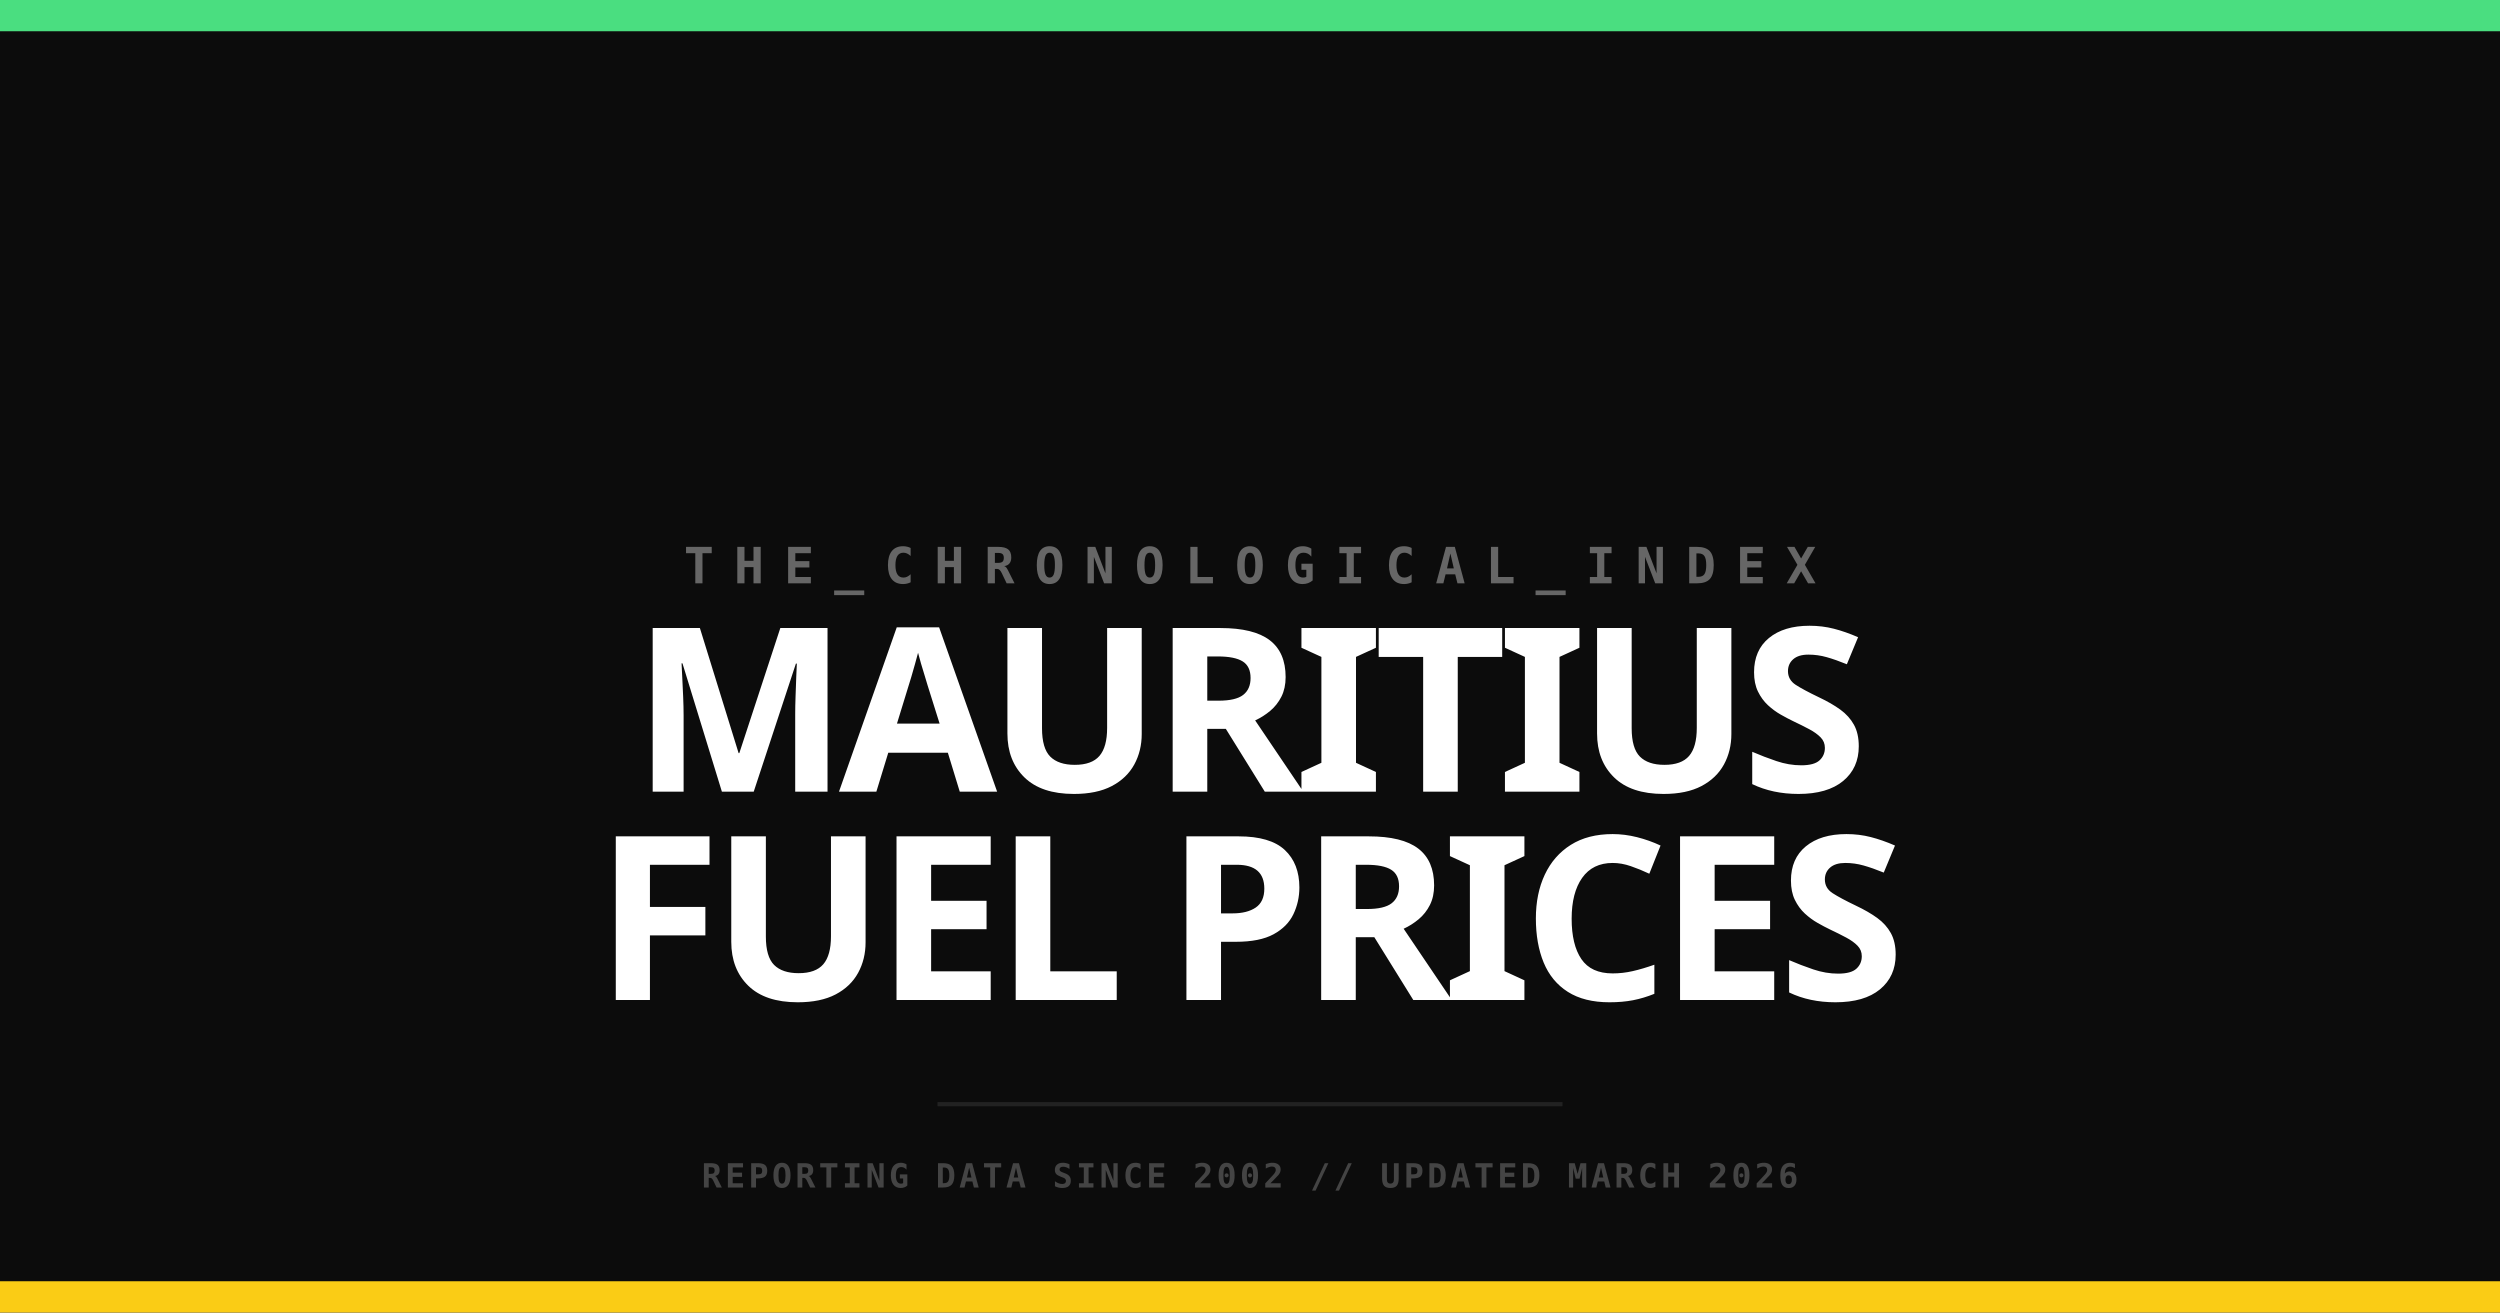
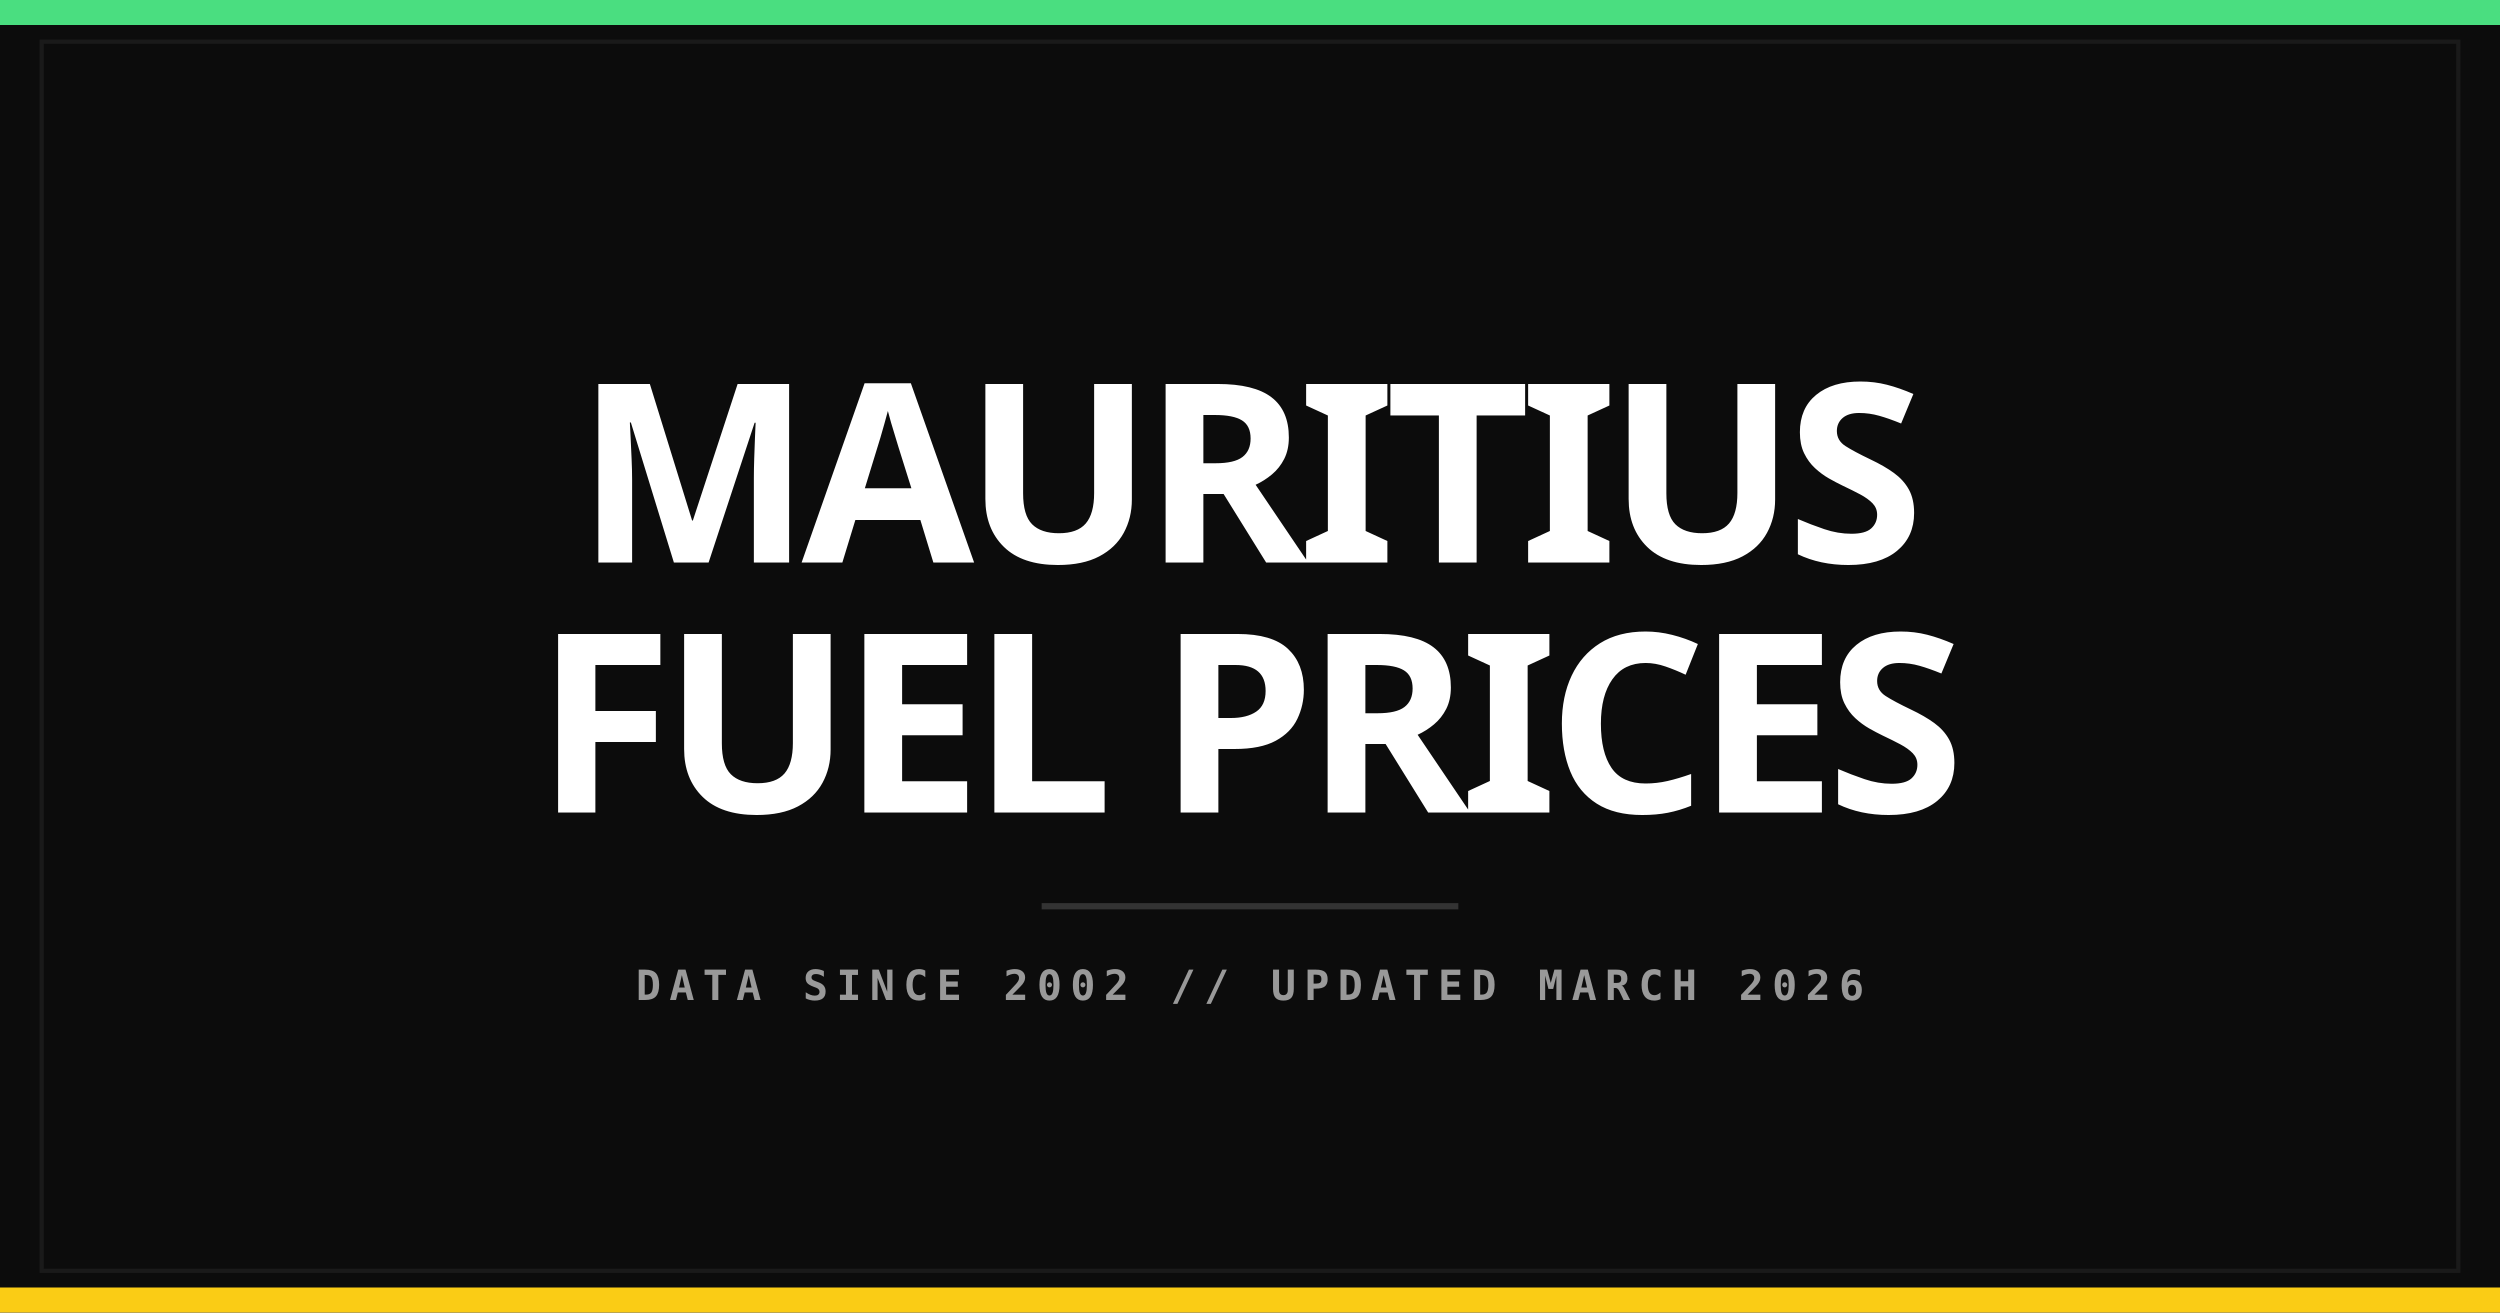
<svg xmlns="http://www.w3.org/2000/svg" width="1200" height="630" viewBox="0 0 1200 630" fill="none">
  <rect width="1200" height="630" fill="#0c0c0c" />
-   <rect x="0" y="0" width="1200" height="15" fill="#4ade80" />
-   <rect x="0" y="615" width="1200" height="15" fill="#facc15" />
-   <text x="600" y="280" fill="#666" font-family="monospace" font-size="24" font-weight="700" letter-spacing="0.4em" text-anchor="middle">THE_CHRONOLOGICAL_INDEX</text>
-   <text x="600" y="380" fill="#ffffff" font-family="sans-serif" font-size="110" font-weight="900" letter-spacing="-0.04em" text-anchor="middle">MAURITIUS</text>
-   <text x="600" y="480" fill="#ffffff" font-family="sans-serif" font-size="110" font-weight="900" letter-spacing="-0.04em" text-anchor="middle">FUEL PRICES</text>
-   <path d="M450 530H750" stroke="#222" stroke-width="2" />
-   <text x="600" y="570" fill="#444" font-family="monospace" font-size="16" font-weight="700" letter-spacing="0.1em" text-anchor="middle">REPORTING DATA SINCE 2002 // UPDATED MARCH 2026</text>
+   <rect x="20" y="20" width="1160" height="590" stroke="#1a1a1a" stroke-width="2" />
+   <rect x="0" y="0" width="1200" height="12" fill="#4ade80" />
+   <rect x="0" y="618" width="1200" height="12" fill="#facc15" />
+   <text x="600" y="270" fill="#ffffff" font-family="sans-serif" font-size="120" font-weight="900" letter-spacing="-0.04em" text-anchor="middle">MAURITIUS</text>
+   <text x="600" y="390" fill="#ffffff" font-family="sans-serif" font-size="120" font-weight="900" letter-spacing="-0.04em" text-anchor="middle">FUEL PRICES</text>
+   <text x="600" y="480" fill="#999999" font-family="monospace" font-size="20" font-weight="700" letter-spacing="0.2em" text-anchor="middle">DATA SINCE 2002 // UPDATED MARCH 2026</text>
+   <path d="M500 435H700" stroke="#333333" stroke-width="3" />
</svg>
